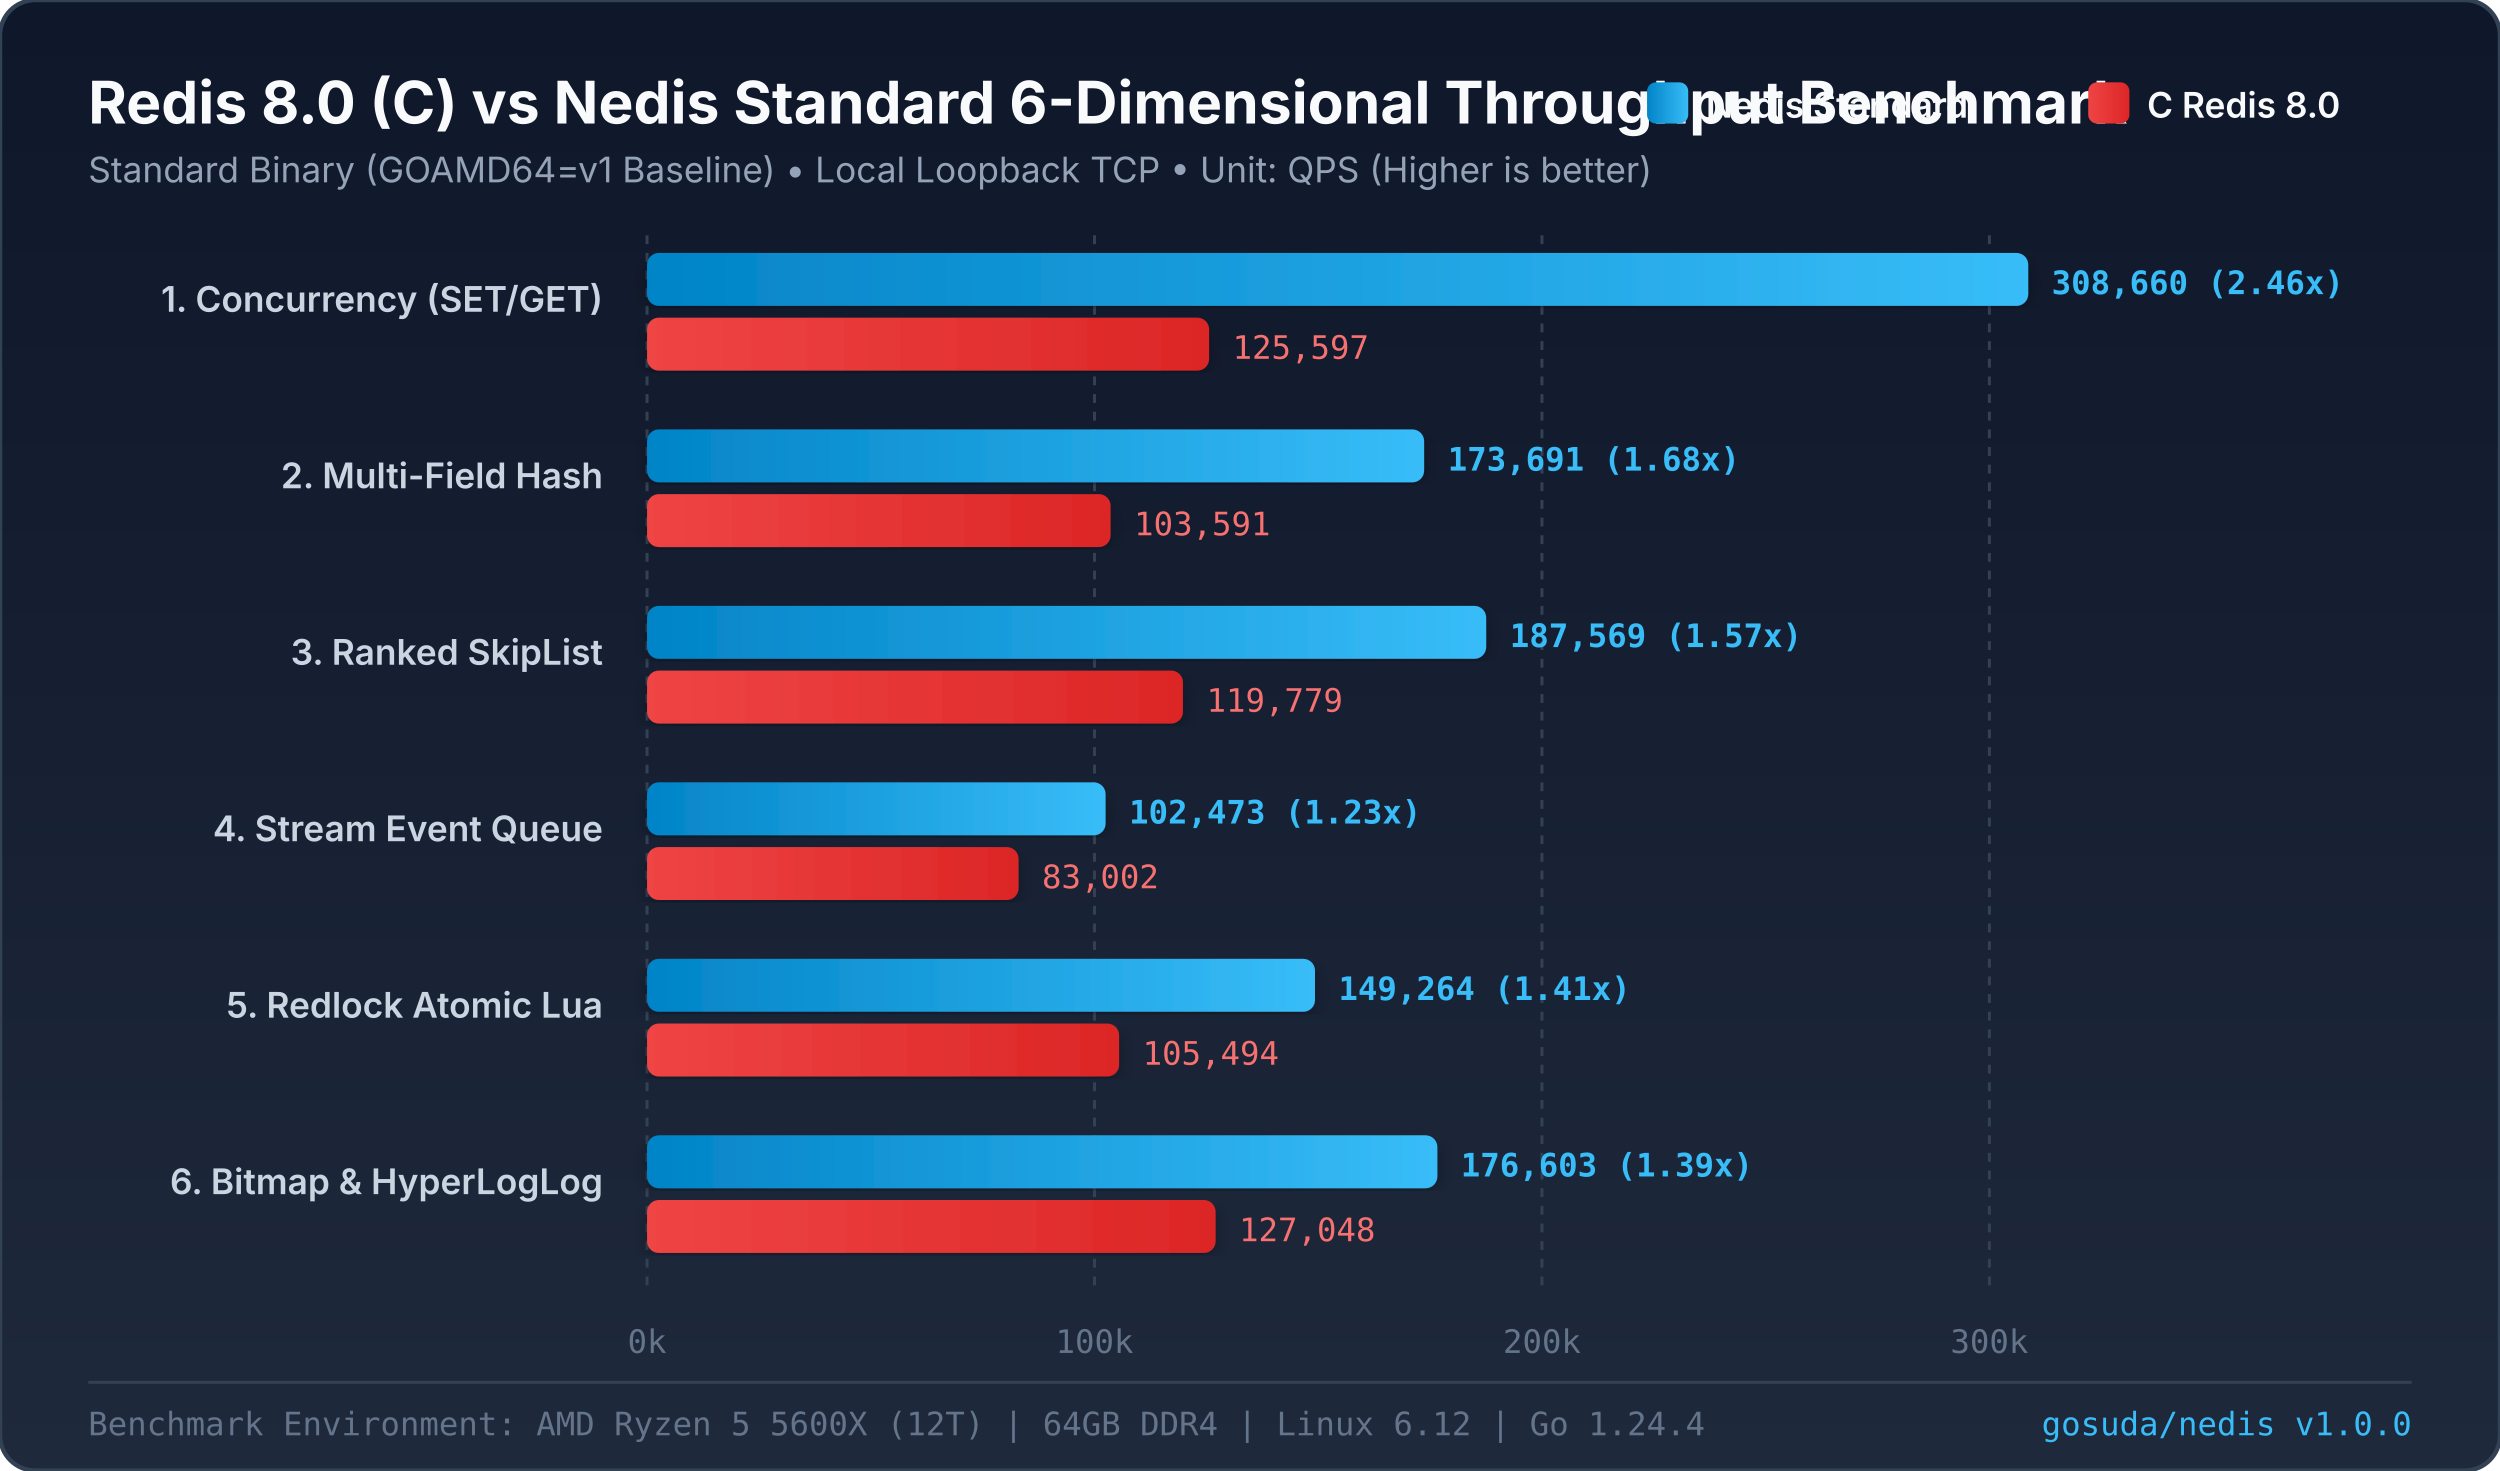
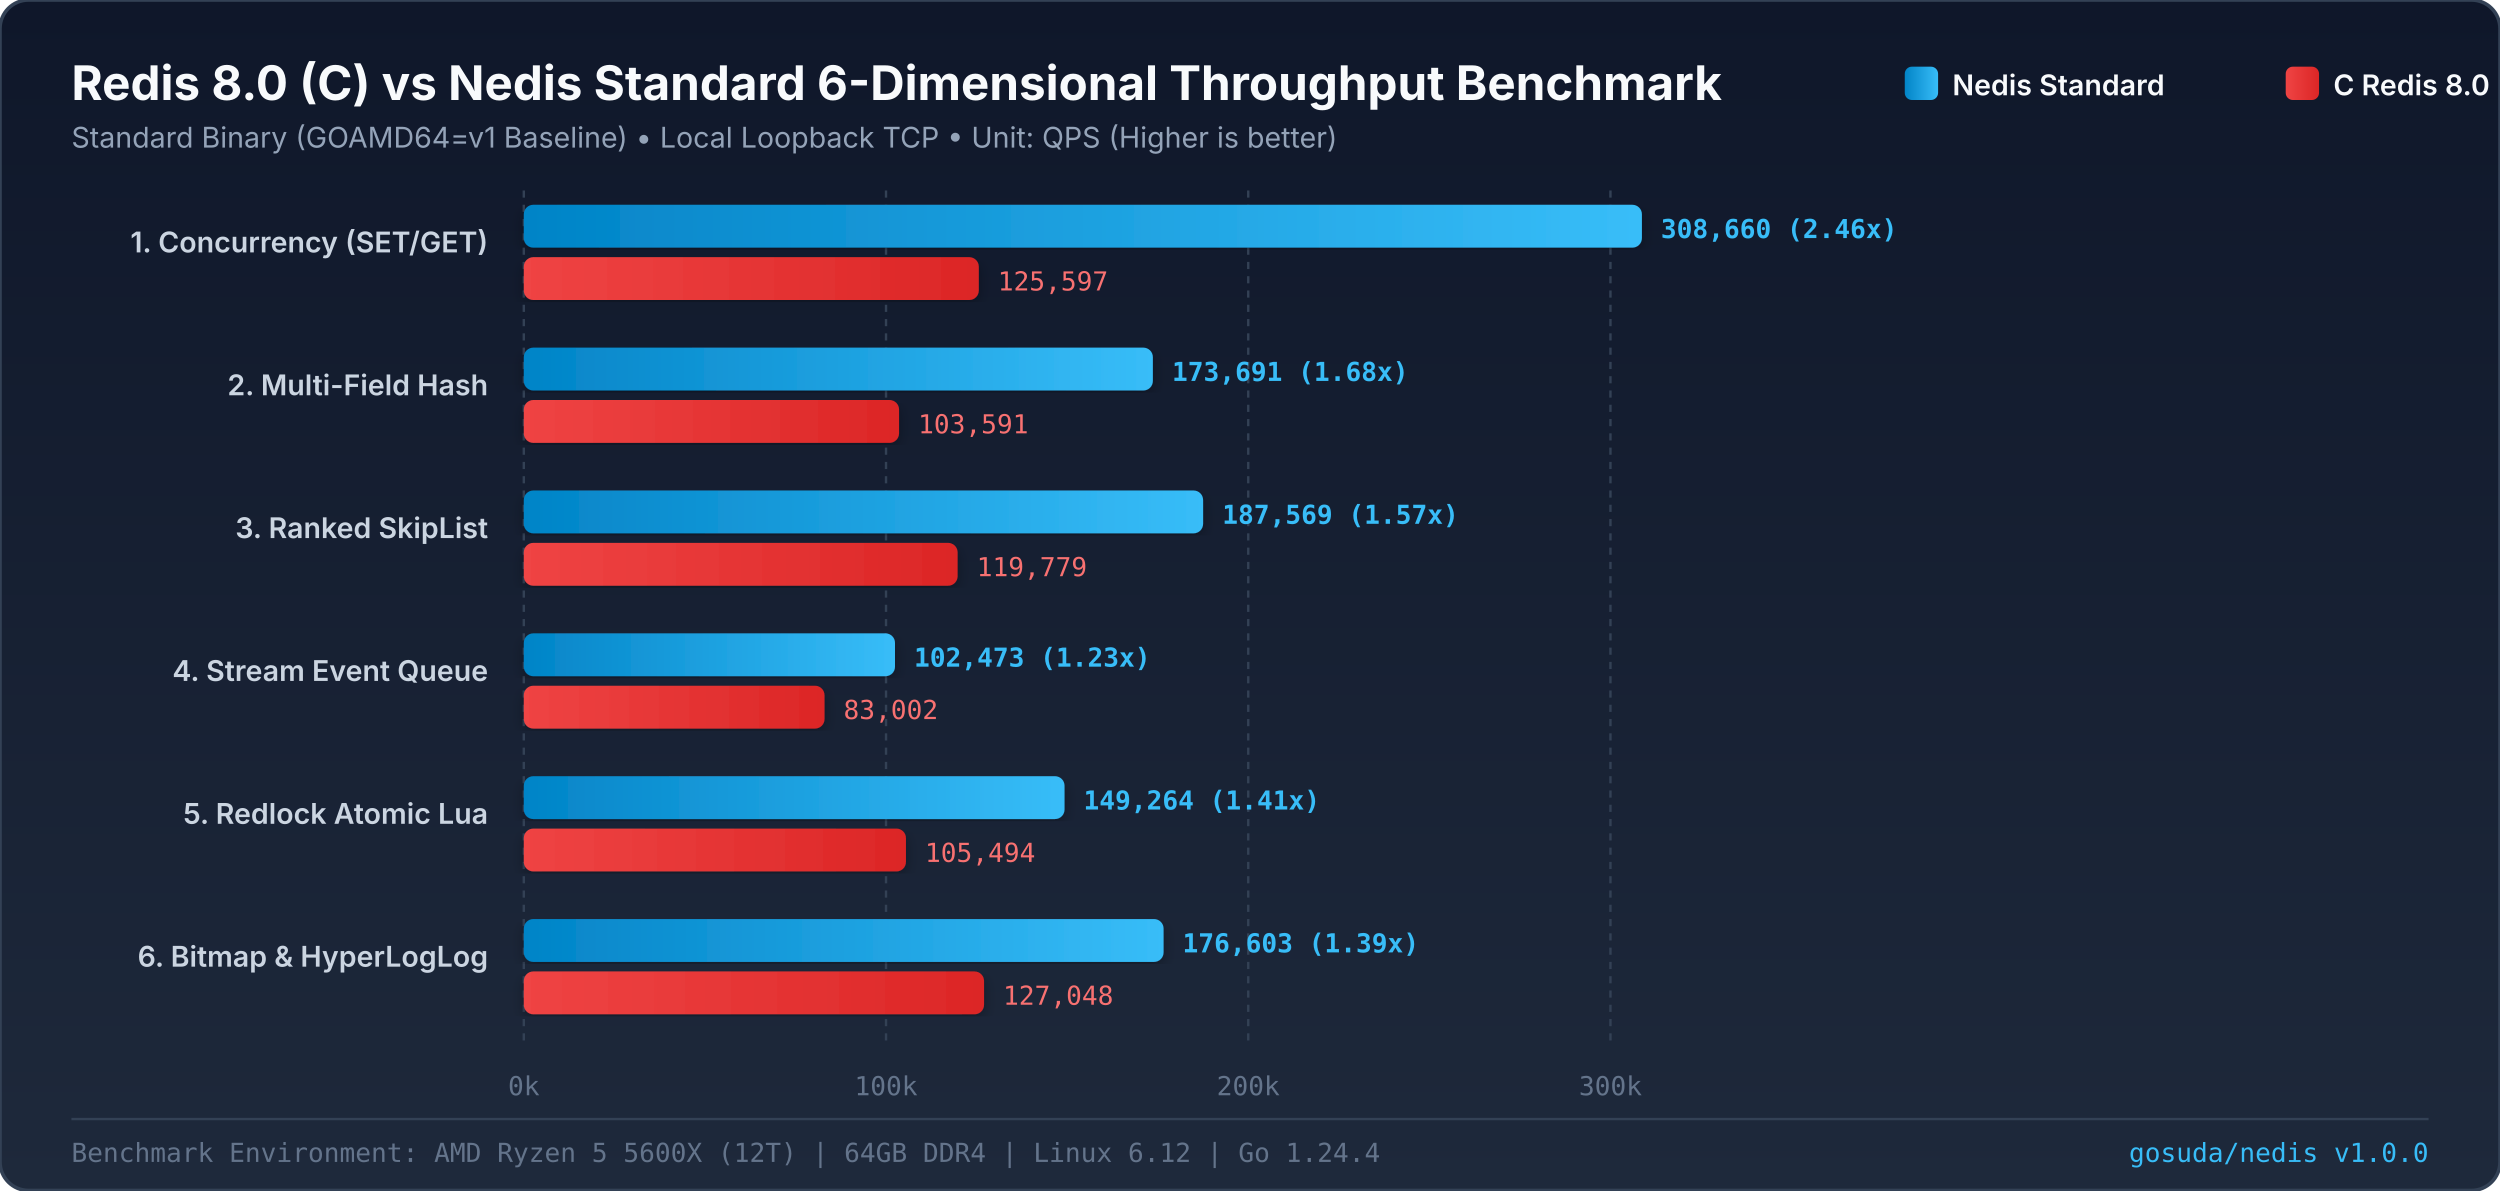
- <svg xmlns="http://www.w3.org/2000/svg" viewBox="0 0 850 500" width="850" height="500">
+ <svg xmlns="http://www.w3.org/2000/svg" viewBox="0 0 1050 500" width="1050" height="500">
  <defs>
    <linearGradient id="bgGrad" x1="0" y1="0" x2="0" y2="1">
      <stop offset="0%" stop-color="#0f172a" />
      <stop offset="100%" stop-color="#1e293b" />
    </linearGradient>
    <linearGradient id="barNedis" x1="0" y1="0" x2="1" y2="0">
      <stop offset="0%" stop-color="#0284c7" />
      <stop offset="100%" stop-color="#38bdf8" />
    </linearGradient>
    <linearGradient id="barRedis" x1="0" y1="0" x2="1" y2="0">
      <stop offset="0%" stop-color="#ef4444" />
      <stop offset="100%" stop-color="#dc2626" />
    </linearGradient>
    <filter id="shadow" x="-5%" y="-5%" width="110%" height="110%">
      <feDropShadow dx="0" dy="2" stdDeviation="3" flood-opacity="0.3" />
    </filter>
  </defs>
-   <rect width="850" height="500" rx="12" fill="url(#bgGrad)" />
-   <rect width="850" height="500" rx="12" fill="none" stroke="#334155" stroke-width="1.5" />
+   <rect width="1050" height="500" rx="12" fill="url(#bgGrad)" />
+   <rect width="1050" height="500" rx="12" fill="none" stroke="#334155" stroke-width="1.5" />
  <text x="30" y="42" font-family="system-ui, -apple-system, sans-serif" font-size="20" font-weight="700" fill="#f8fafc">Redis 8.0 (C) vs Nedis Standard 6-Dimensional Throughput Benchmark</text>
  <text x="30" y="62" font-family="system-ui, -apple-system, sans-serif" font-size="12" fill="#94a3b8">Standard Binary (GOAMD64=v1 Baseline) • Local Loopback TCP • Unit: QPS (Higher is better)</text>
-   <rect x="560" y="28" width="14" height="14" rx="3" fill="url(#barNedis)" />
-   <text x="580" y="40" font-family="system-ui, -apple-system, sans-serif" font-size="12" font-weight="600" fill="#f8fafc">Nedis Standard</text>
-   <rect x="710" y="28" width="14" height="14" rx="3" fill="url(#barRedis)" />
-   <text x="730" y="40" font-family="system-ui, -apple-system, sans-serif" font-size="12" font-weight="600" fill="#f8fafc">C Redis 8.0</text>
+   <rect x="800" y="28" width="14" height="14" rx="3" fill="url(#barNedis)" />
+   <text x="820" y="40" font-family="system-ui, -apple-system, sans-serif" font-size="12" font-weight="600" fill="#f8fafc">Nedis Standard</text>
+   <rect x="960" y="28" width="14" height="14" rx="3" fill="url(#barRedis)" />
+   <text x="980" y="40" font-family="system-ui, -apple-system, sans-serif" font-size="12" font-weight="600" fill="#f8fafc">C Redis 8.0</text>
  <line x1="220.0" y1="80" x2="220.0" y2="440" stroke="#334155" stroke-dasharray="3,3" stroke-width="1" />
  <text x="220.0" y="460" font-family="monospace" font-size="11" fill="#64748b" text-anchor="middle">0k</text>
  <line x1="372.13" y1="80" x2="372.13" y2="440" stroke="#334155" stroke-dasharray="3,3" stroke-width="1" />
  <text x="372.13" y="460" font-family="monospace" font-size="11" fill="#64748b" text-anchor="middle">100k</text>
  <line x1="524.26" y1="80" x2="524.26" y2="440" stroke="#334155" stroke-dasharray="3,3" stroke-width="1" />
  <text x="524.26" y="460" font-family="monospace" font-size="11" fill="#64748b" text-anchor="middle">200k</text>
  <line x1="676.391" y1="80" x2="676.391" y2="440" stroke="#334155" stroke-dasharray="3,3" stroke-width="1" />
  <text x="676.391" y="460" font-family="monospace" font-size="11" fill="#64748b" text-anchor="middle">300k</text>
  <text x="205" y="106" font-family="system-ui, -apple-system, sans-serif" font-size="12" font-weight="600" fill="#cbd5e1" text-anchor="end">1. Concurrency (SET/GET)</text>
  <rect x="220" y="86" width="469.6" height="18" rx="4" fill="url(#barNedis)" filter="url(#shadow)" />
  <text x="697.565" y="100" font-family="monospace" font-size="11" font-weight="700" fill="#38bdf8">308,660 (2.46x)</text>
  <rect x="220" y="108" width="191.1" height="18" rx="4" fill="url(#barRedis)" filter="url(#shadow)" />
  <text x="419.071" y="122" font-family="monospace" font-size="11" fill="#f87171">125,597</text>
  <text x="205" y="166" font-family="system-ui, -apple-system, sans-serif" font-size="12" font-weight="600" fill="#cbd5e1" text-anchor="end">2. Multi-Field Hash</text>
  <rect x="220" y="146" width="264.2" height="18" rx="4" fill="url(#barNedis)" filter="url(#shadow)" />
  <text x="492.237" y="160" font-family="monospace" font-size="11" font-weight="700" fill="#38bdf8">173,691 (1.68x)</text>
  <rect x="220" y="168" width="157.6" height="18" rx="4" fill="url(#barRedis)" filter="url(#shadow)" />
  <text x="385.593" y="182" font-family="monospace" font-size="11" fill="#f87171">103,591</text>
  <text x="205" y="226" font-family="system-ui, -apple-system, sans-serif" font-size="12" font-weight="600" fill="#cbd5e1" text-anchor="end">3. Ranked SkipList</text>
  <rect x="220" y="206" width="285.3" height="18" rx="4" fill="url(#barNedis)" filter="url(#shadow)" />
  <text x="513.349" y="220" font-family="monospace" font-size="11" font-weight="700" fill="#38bdf8">187,569 (1.57x)</text>
  <rect x="220" y="228" width="182.2" height="18" rx="4" fill="url(#barRedis)" filter="url(#shadow)" />
  <text x="410.22" y="242" font-family="monospace" font-size="11" fill="#f87171">119,779</text>
  <text x="205" y="286" font-family="system-ui, -apple-system, sans-serif" font-size="12" font-weight="600" fill="#cbd5e1" text-anchor="end">4. Stream Event Queue</text>
  <rect x="220" y="266" width="155.9" height="18" rx="4" fill="url(#barNedis)" filter="url(#shadow)" />
  <text x="383.892" y="280" font-family="monospace" font-size="11" font-weight="700" fill="#38bdf8">102,473 (1.23x)</text>
  <rect x="220" y="288" width="126.3" height="18" rx="4" fill="url(#barRedis)" filter="url(#shadow)" />
  <text x="354.271" y="302" font-family="monospace" font-size="11" fill="#f87171">83,002</text>
  <text x="205" y="346" font-family="system-ui, -apple-system, sans-serif" font-size="12" font-weight="600" fill="#cbd5e1" text-anchor="end">5. Redlock Atomic Lua</text>
  <rect x="220" y="326" width="227.1" height="18" rx="4" fill="url(#barNedis)" filter="url(#shadow)" />
  <text x="455.076" y="340" font-family="monospace" font-size="11" font-weight="700" fill="#38bdf8">149,264 (1.41x)</text>
  <rect x="220" y="348" width="160.5" height="18" rx="4" fill="url(#barRedis)" filter="url(#shadow)" />
  <text x="388.488" y="362" font-family="monospace" font-size="11" fill="#f87171">105,494</text>
  <text x="205" y="406" font-family="system-ui, -apple-system, sans-serif" font-size="12" font-weight="600" fill="#cbd5e1" text-anchor="end">6. Bitmap &amp; HyperLogLog</text>
  <rect x="220" y="386" width="268.7" height="18" rx="4" fill="url(#barNedis)" filter="url(#shadow)" />
  <text x="496.667" y="400" font-family="monospace" font-size="11" font-weight="700" fill="#38bdf8">176,603 (1.39x)</text>
  <rect x="220" y="408" width="193.3" height="18" rx="4" fill="url(#barRedis)" filter="url(#shadow)" />
  <text x="421.278" y="422" font-family="monospace" font-size="11" fill="#f87171">127,048</text>
-   <line x1="30" y1="470" x2="820" y2="470" stroke="#334155" stroke-width="1" />
+   <line x1="30" y1="470" x2="1020" y2="470" stroke="#334155" stroke-width="1" />
  <text x="30" y="488" font-family="monospace" font-size="11" fill="#64748b">Benchmark Environment: AMD Ryzen 5 5600X (12T) | 64GB DDR4 | Linux 6.12 | Go 1.24.4</text>
-   <text x="820" y="488" font-family="monospace" font-size="11" fill="#38bdf8" text-anchor="end">gosuda/nedis v1.0.0</text>
+   <text x="1020" y="488" font-family="monospace" font-size="11" fill="#38bdf8" text-anchor="end">gosuda/nedis v1.0.0</text>
</svg>
